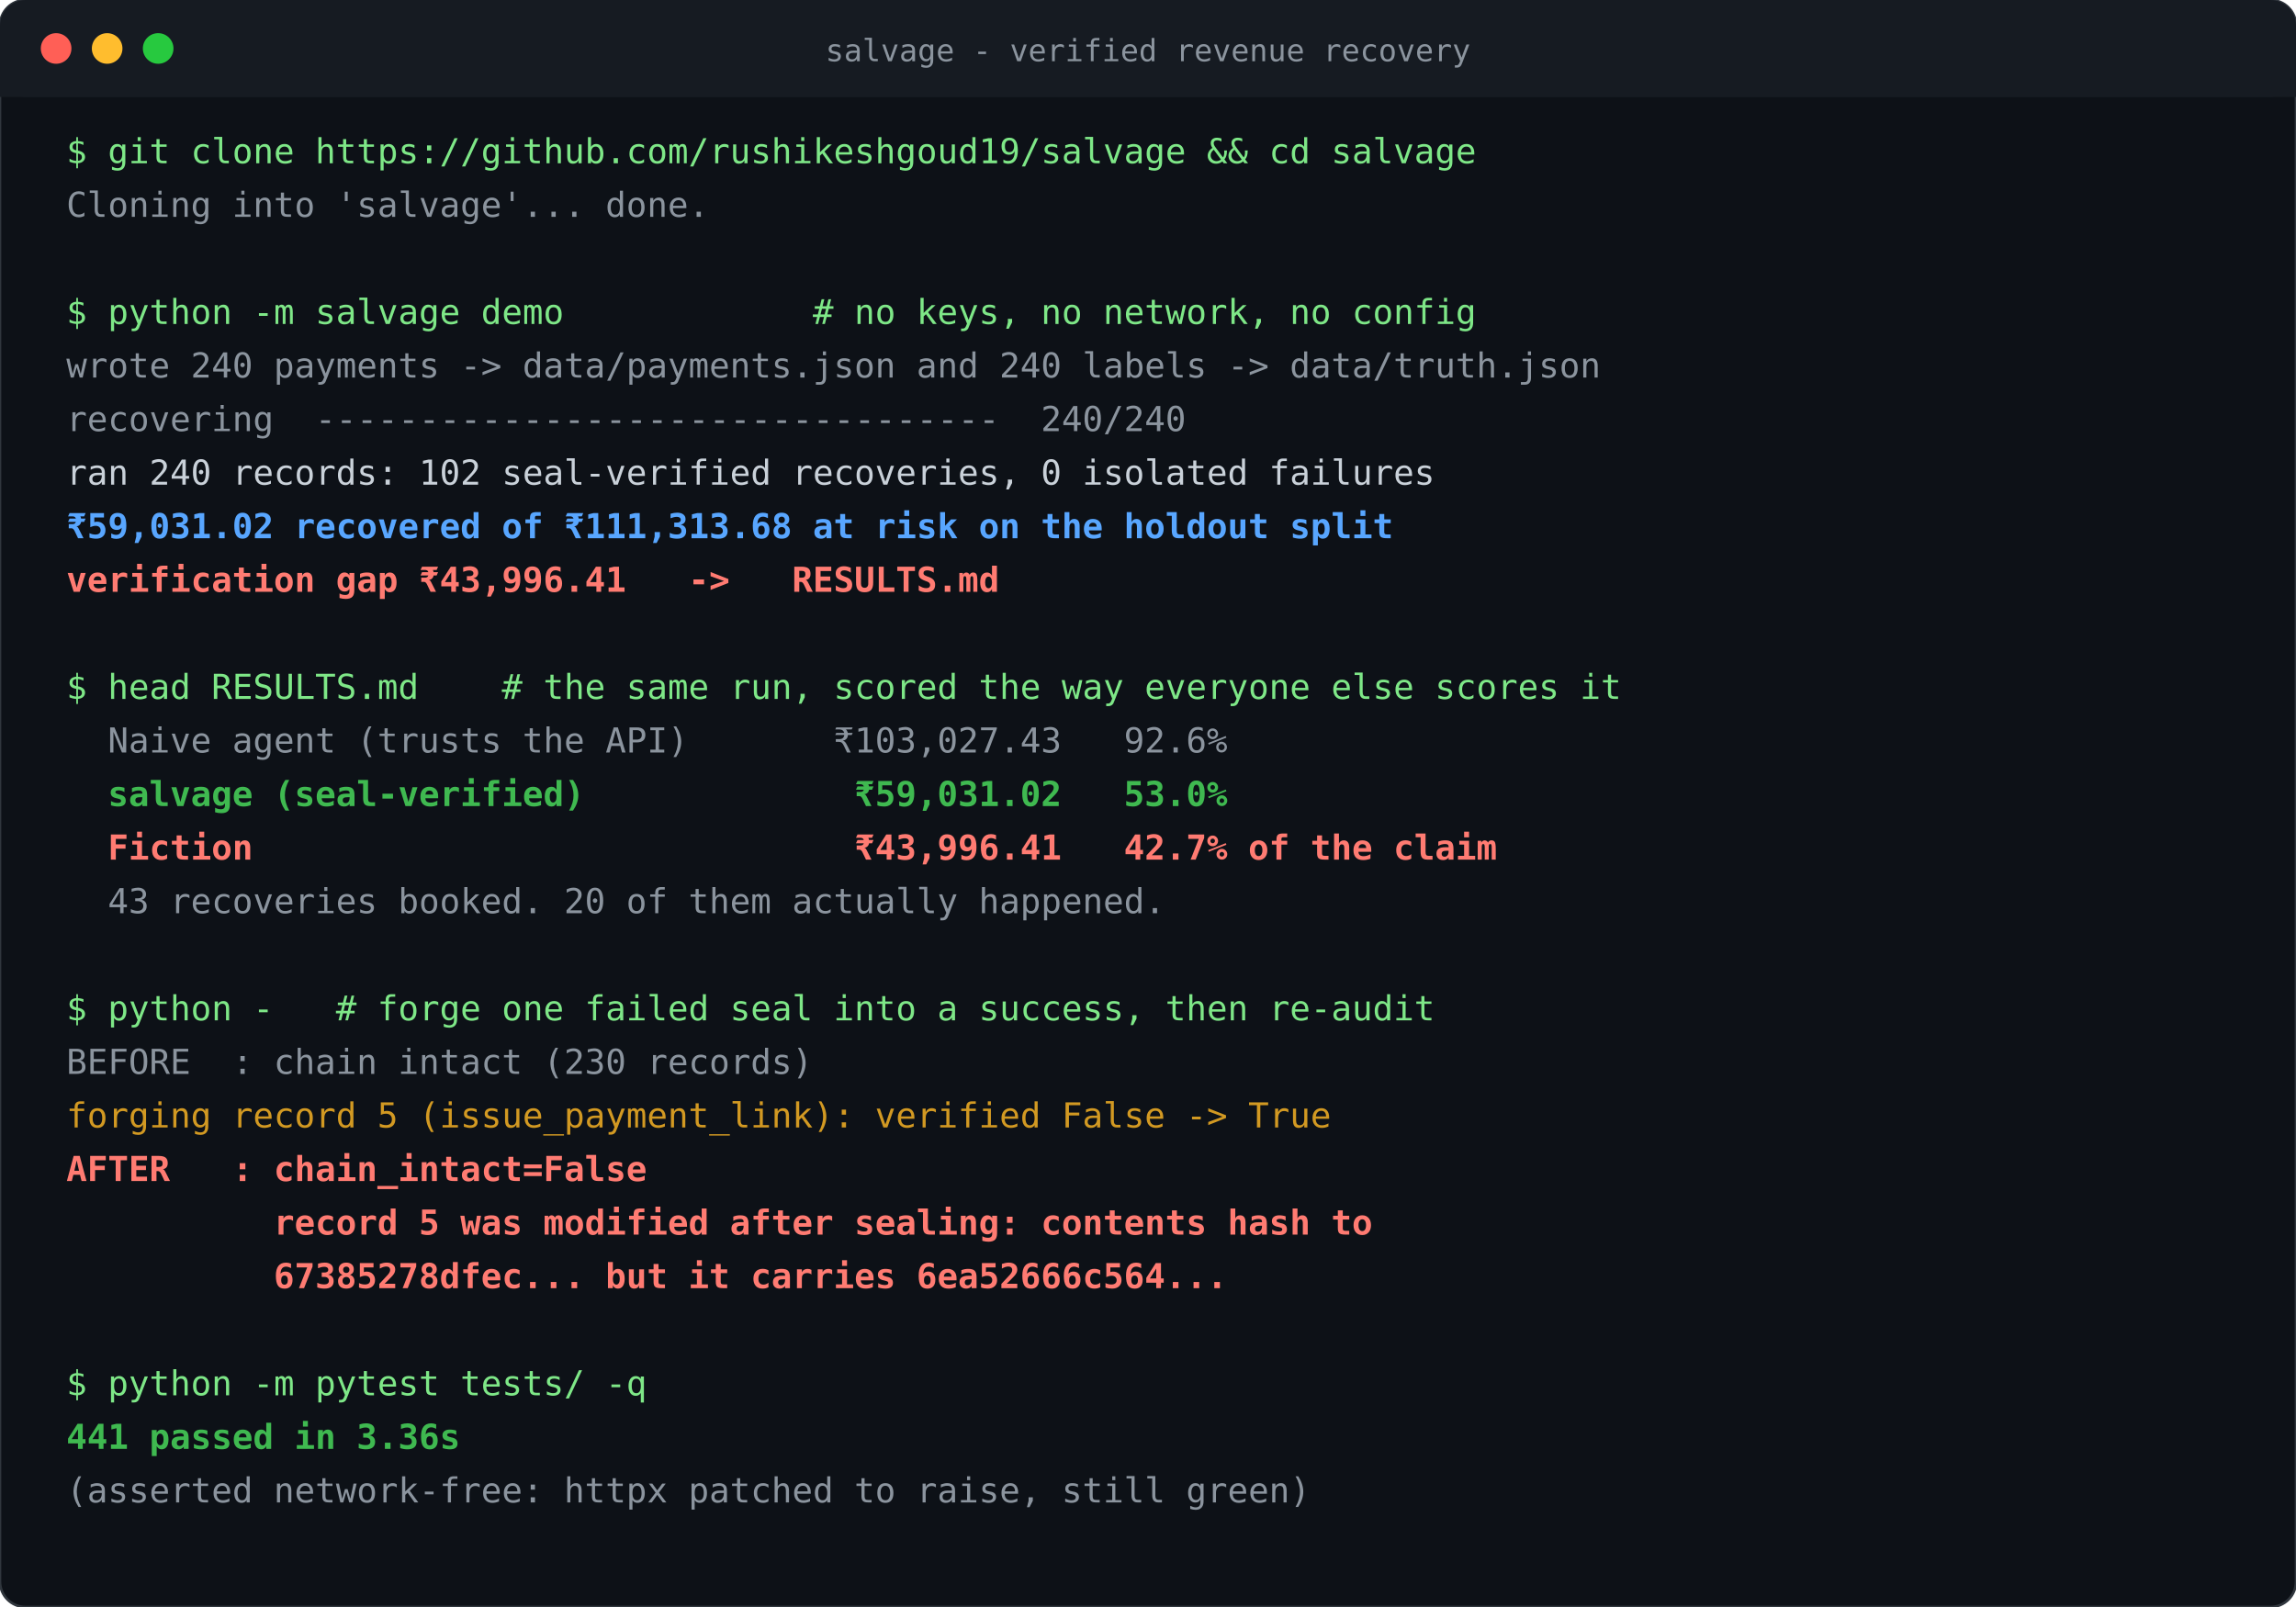
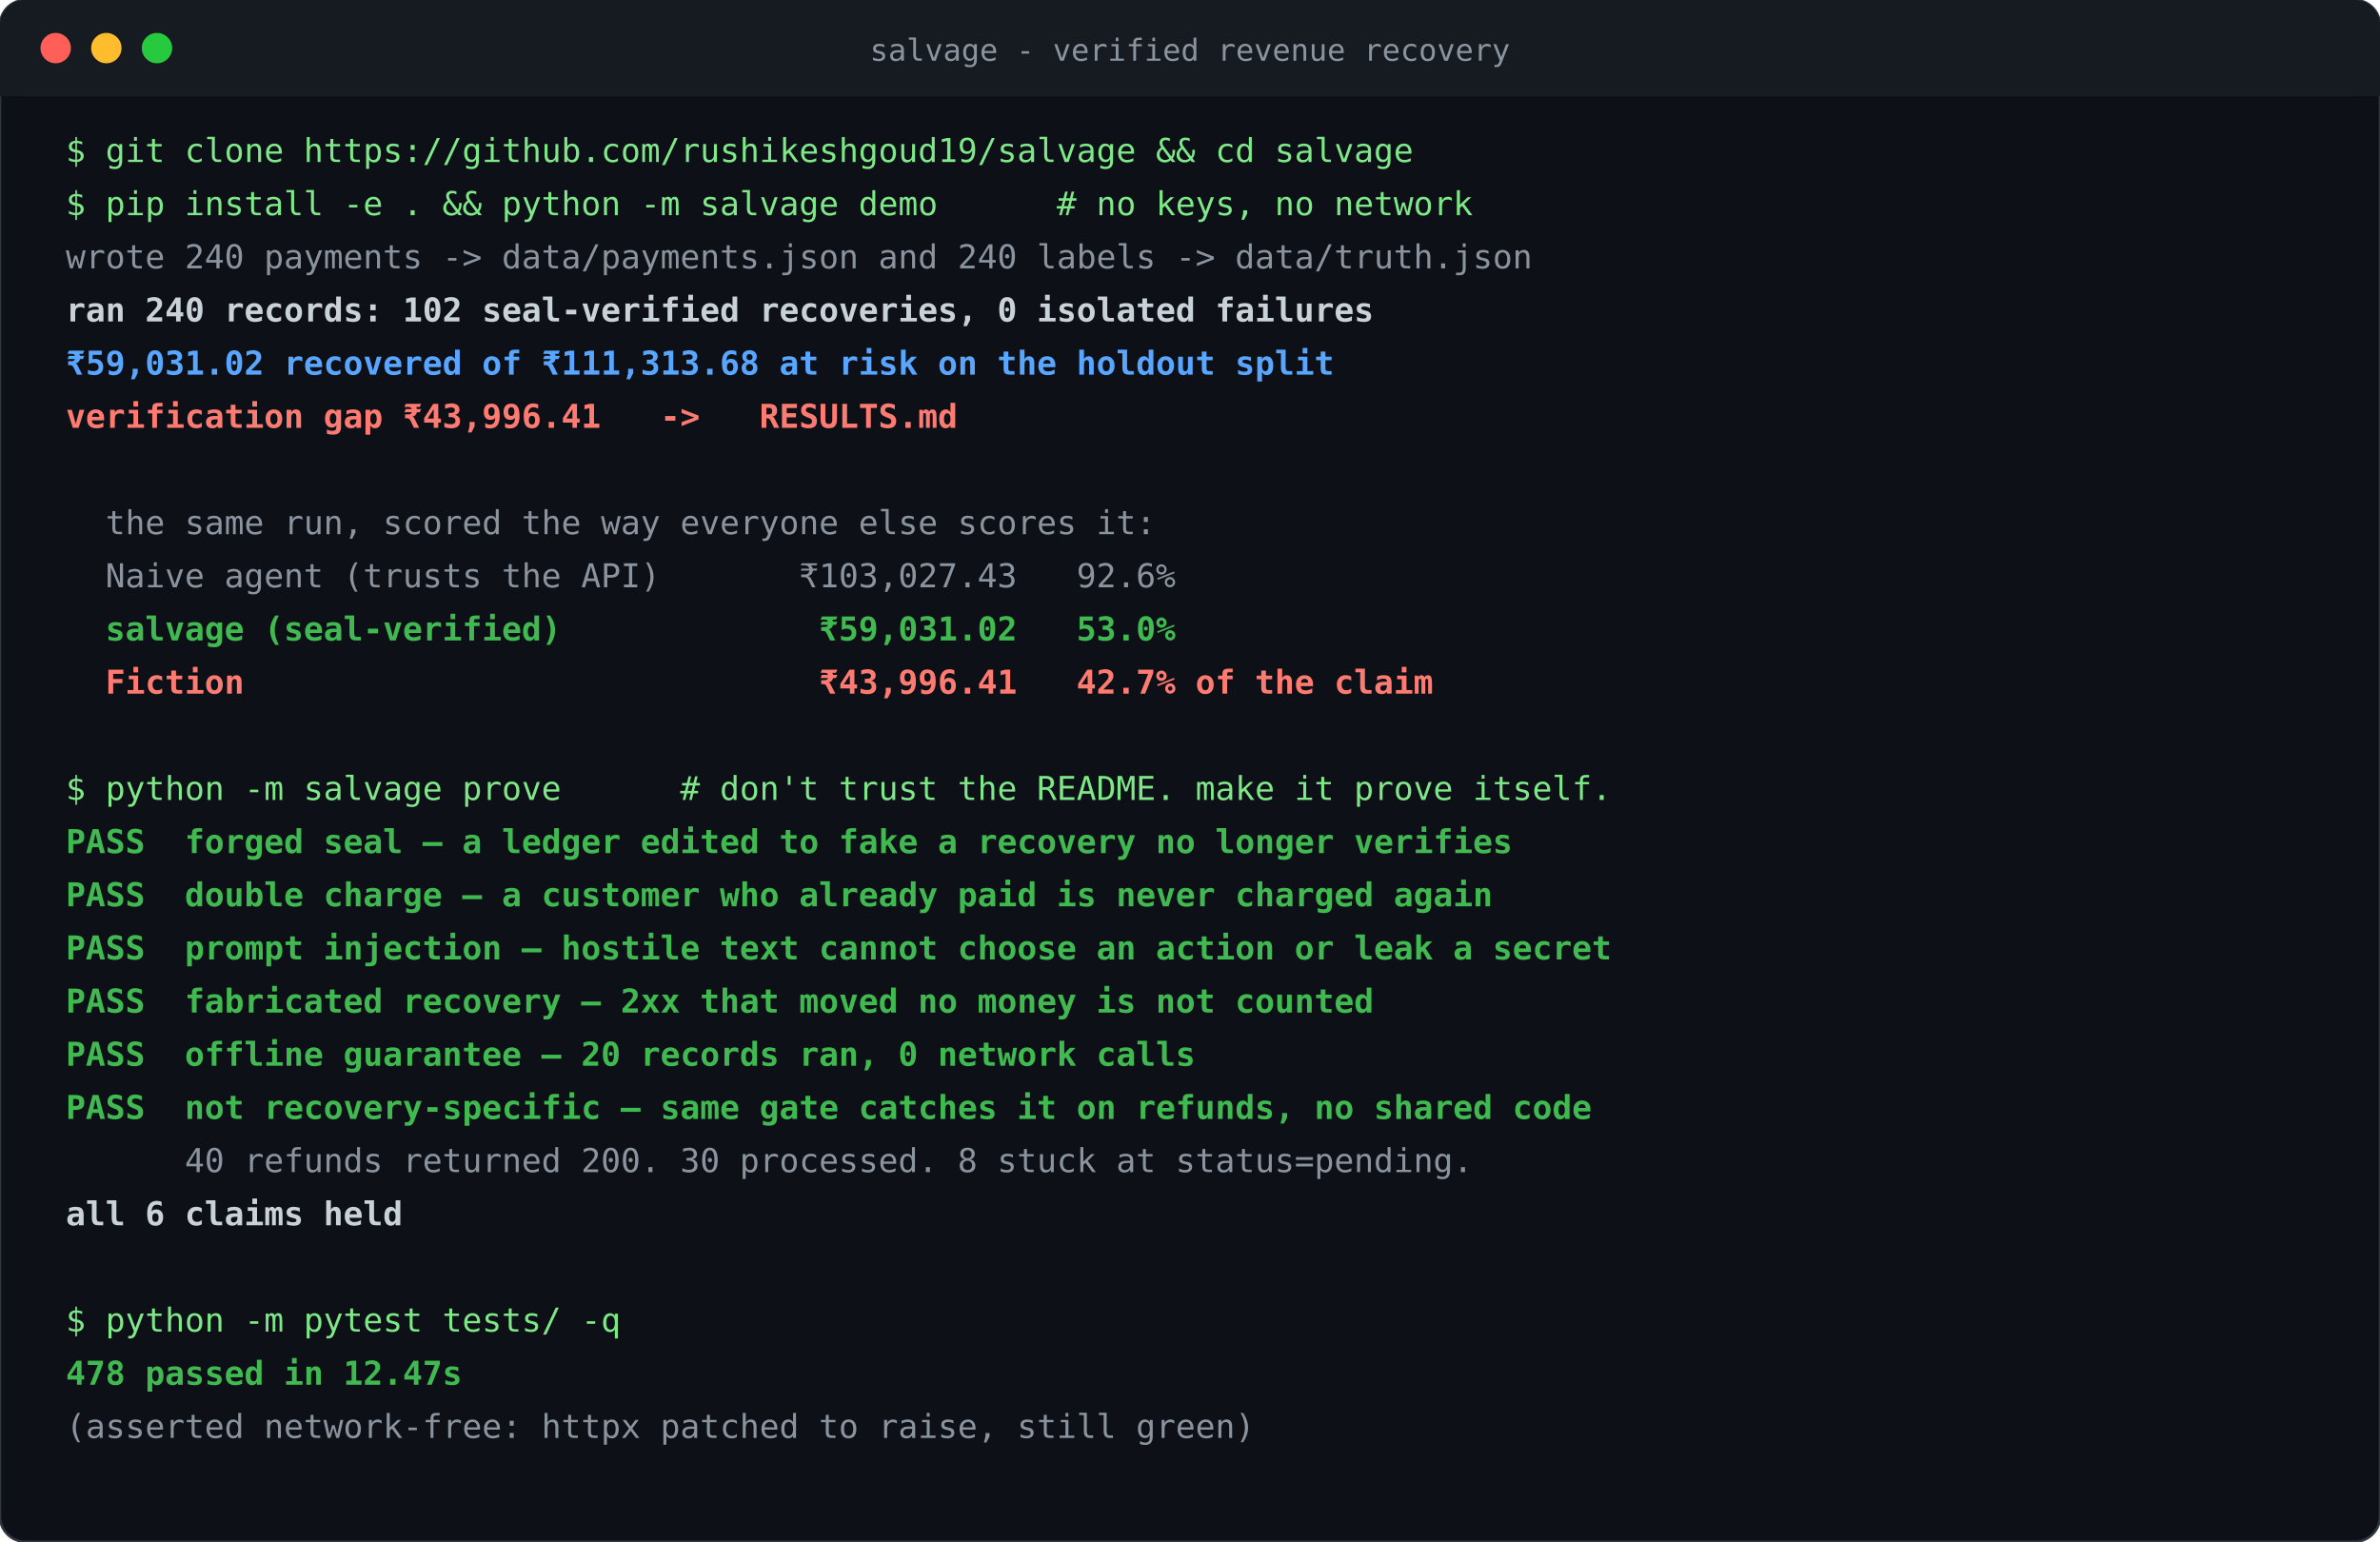
- <svg xmlns="http://www.w3.org/2000/svg" viewBox="0 0 900 630" width="900" height="630" font-family="ui-monospace,SFMono-Regular,Menlo,Consolas,'DejaVu Sans Mono',monospace" font-size="13.5">
+ <svg xmlns="http://www.w3.org/2000/svg" viewBox="0 0 940 609" width="940" height="609" font-family="ui-monospace,SFMono-Regular,Menlo,Consolas,'DejaVu Sans Mono',monospace" font-size="13.0">
  <style>
    /* Default state is FULLY VISIBLE. The animation runs from hidden, so any renderer that
       blocks CSS animation shows the complete terminal instead of a blank card. */
-     .ln { opacity: 1; animation: type 11.4s steps(1) infinite; }
-     @keyframes type { 0% {opacity:0} 3% {opacity:1} 92% {opacity:1} 100% {opacity:0} }
+     .ln { opacity: 1; animation: type 11.0s steps(1) infinite; }
+     @keyframes type { 0% {opacity:0} 3% {opacity:1} 93% {opacity:1} 100% {opacity:0} }
  </style>
-   <rect width="900" height="630" rx="10" fill="#0d1117" stroke="#30363d" />
-   <rect width="900" height="38" rx="10" fill="#161b22" />
-   <rect y="28" width="900" height="10" fill="#161b22" />
+   <rect width="940" height="609" rx="10" fill="#0d1117" stroke="#30363d" />
+   <rect width="940" height="38" rx="10" fill="#161b22" />
+   <rect y="28" width="940" height="10" fill="#161b22" />
  <circle cx="22" cy="19" r="6" fill="#ff5f56" />
  <circle cx="42" cy="19" r="6" fill="#ffbd2e" />
  <circle cx="62" cy="19" r="6" fill="#27c93f" />
-   <text x="450.0" y="24" fill="#8b949e" font-size="12" text-anchor="middle">salvage - verified revenue recovery</text>
+   <text x="470.0" y="24" fill="#8b949e" font-size="12" text-anchor="middle">salvage - verified revenue recovery</text>
  <text xml:space="preserve" class="ln" style="animation-delay:0.00s" x="26" y="64" fill="#7ee787">$ git clone https://github.com/rushikeshgoud19/salvage &amp;&amp; cd salvage</text>
-   <text xml:space="preserve" class="ln" style="animation-delay:0.34s" x="26" y="85" fill="#8b949e">Cloning into 'salvage'... done.</text>
-   <text xml:space="preserve" class="ln" style="animation-delay:1.02s" x="26" y="127" fill="#7ee787">$ python -m salvage demo            # no keys, no network, no config</text>
-   <text xml:space="preserve" class="ln" style="animation-delay:1.36s" x="26" y="148" fill="#8b949e">wrote 240 payments -&gt; data/payments.json and 240 labels -&gt; data/truth.json</text>
-   <text xml:space="preserve" class="ln" style="animation-delay:1.70s" x="26" y="169" fill="#8b949e">recovering  ---------------------------------  240/240</text>
-   <text xml:space="preserve" class="ln" style="animation-delay:2.04s" x="26" y="190" fill="#c9d1d9">ran 240 records: 102 seal-verified recoveries, 0 isolated failures</text>
-   <text xml:space="preserve" class="ln" style="animation-delay:2.38s" x="26" y="211" fill="#58a6ff" font-weight="600">₹59,031.02 recovered of ₹111,313.68 at risk on the holdout split</text>
-   <text xml:space="preserve" class="ln" style="animation-delay:2.72s" x="26" y="232" fill="#ff7b72" font-weight="600">verification gap ₹43,996.41   -&gt;   RESULTS.md</text>
-   <text xml:space="preserve" class="ln" style="animation-delay:3.40s" x="26" y="274" fill="#7ee787">$ head RESULTS.md    # the same run, scored the way everyone else scores it</text>
-   <text xml:space="preserve" class="ln" style="animation-delay:3.74s" x="26" y="295" fill="#8b949e">  Naive agent (trusts the API)       ₹103,027.43   92.6%</text>
-   <text xml:space="preserve" class="ln" style="animation-delay:4.08s" x="26" y="316" fill="#3fb950" font-weight="600">  salvage (seal-verified)             ₹59,031.02   53.0%</text>
-   <text xml:space="preserve" class="ln" style="animation-delay:4.42s" x="26" y="337" fill="#ff7b72" font-weight="600">  Fiction                             ₹43,996.41   42.7% of the claim</text>
-   <text xml:space="preserve" class="ln" style="animation-delay:4.76s" x="26" y="358" fill="#8b949e">  43 recoveries booked. 20 of them actually happened.</text>
-   <text xml:space="preserve" class="ln" style="animation-delay:5.44s" x="26" y="400" fill="#7ee787">$ python -   # forge one failed seal into a success, then re-audit</text>
-   <text xml:space="preserve" class="ln" style="animation-delay:5.78s" x="26" y="421" fill="#8b949e">BEFORE  : chain intact (230 records)</text>
-   <text xml:space="preserve" class="ln" style="animation-delay:6.12s" x="26" y="442" fill="#d29922">forging record 5 (issue_payment_link): verified False -&gt; True</text>
-   <text xml:space="preserve" class="ln" style="animation-delay:6.46s" x="26" y="463" fill="#ff7b72" font-weight="600">AFTER   : chain_intact=False</text>
-   <text xml:space="preserve" class="ln" style="animation-delay:6.80s" x="26" y="484" fill="#ff7b72" font-weight="600">          record 5 was modified after sealing: contents hash to</text>
-   <text xml:space="preserve" class="ln" style="animation-delay:7.14s" x="26" y="505" fill="#ff7b72" font-weight="600">          67385278dfec... but it carries 6ea52666c564...</text>
-   <text xml:space="preserve" class="ln" style="animation-delay:7.82s" x="26" y="547" fill="#7ee787">$ python -m pytest tests/ -q</text>
-   <text xml:space="preserve" class="ln" style="animation-delay:8.16s" x="26" y="568" fill="#3fb950" font-weight="600">441 passed in 3.36s</text>
-   <text xml:space="preserve" class="ln" style="animation-delay:8.50s" x="26" y="589" fill="#8b949e">(asserted network-free: httpx patched to raise, still green)</text>
+   <text xml:space="preserve" class="ln" style="animation-delay:0.32s" x="26" y="85" fill="#7ee787">$ pip install -e . &amp;&amp; python -m salvage demo      # no keys, no network</text>
+   <text xml:space="preserve" class="ln" style="animation-delay:0.64s" x="26" y="106" fill="#8b949e">wrote 240 payments -&gt; data/payments.json and 240 labels -&gt; data/truth.json</text>
+   <text xml:space="preserve" class="ln" style="animation-delay:0.96s" x="26" y="127" fill="#c9d1d9" font-weight="600">ran 240 records: 102 seal-verified recoveries, 0 isolated failures</text>
+   <text xml:space="preserve" class="ln" style="animation-delay:1.28s" x="26" y="148" fill="#58a6ff" font-weight="600">₹59,031.02 recovered of ₹111,313.68 at risk on the holdout split</text>
+   <text xml:space="preserve" class="ln" style="animation-delay:1.60s" x="26" y="169" fill="#ff7b72" font-weight="600">verification gap ₹43,996.41   -&gt;   RESULTS.md</text>
+   <text xml:space="preserve" class="ln" style="animation-delay:2.24s" x="26" y="211" fill="#8b949e">  the same run, scored the way everyone else scores it:</text>
+   <text xml:space="preserve" class="ln" style="animation-delay:2.56s" x="26" y="232" fill="#8b949e">  Naive agent (trusts the API)       ₹103,027.43   92.6%</text>
+   <text xml:space="preserve" class="ln" style="animation-delay:2.88s" x="26" y="253" fill="#3fb950" font-weight="600">  salvage (seal-verified)             ₹59,031.02   53.0%</text>
+   <text xml:space="preserve" class="ln" style="animation-delay:3.20s" x="26" y="274" fill="#ff7b72" font-weight="600">  Fiction                             ₹43,996.41   42.7% of the claim</text>
+   <text xml:space="preserve" class="ln" style="animation-delay:3.84s" x="26" y="316" fill="#7ee787">$ python -m salvage prove      # don't trust the README. make it prove itself.</text>
+   <text xml:space="preserve" class="ln" style="animation-delay:4.16s" x="26" y="337" fill="#3fb950" font-weight="600">PASS  forged seal — a ledger edited to fake a recovery no longer verifies</text>
+   <text xml:space="preserve" class="ln" style="animation-delay:4.48s" x="26" y="358" fill="#3fb950" font-weight="600">PASS  double charge — a customer who already paid is never charged again</text>
+   <text xml:space="preserve" class="ln" style="animation-delay:4.80s" x="26" y="379" fill="#3fb950" font-weight="600">PASS  prompt injection — hostile text cannot choose an action or leak a secret</text>
+   <text xml:space="preserve" class="ln" style="animation-delay:5.12s" x="26" y="400" fill="#3fb950" font-weight="600">PASS  fabricated recovery — 2xx that moved no money is not counted</text>
+   <text xml:space="preserve" class="ln" style="animation-delay:5.44s" x="26" y="421" fill="#3fb950" font-weight="600">PASS  offline guarantee — 20 records ran, 0 network calls</text>
+   <text xml:space="preserve" class="ln" style="animation-delay:5.76s" x="26" y="442" fill="#3fb950" font-weight="600">PASS  not recovery-specific — same gate catches it on refunds, no shared code</text>
+   <text xml:space="preserve" class="ln" style="animation-delay:6.08s" x="26" y="463" fill="#8b949e">      40 refunds returned 200. 30 processed. 8 stuck at status=pending.</text>
+   <text xml:space="preserve" class="ln" style="animation-delay:6.40s" x="26" y="484" fill="#c9d1d9" font-weight="600">all 6 claims held</text>
+   <text xml:space="preserve" class="ln" style="animation-delay:7.04s" x="26" y="526" fill="#7ee787">$ python -m pytest tests/ -q</text>
+   <text xml:space="preserve" class="ln" style="animation-delay:7.36s" x="26" y="547" fill="#3fb950" font-weight="600">478 passed in 12.47s</text>
+   <text xml:space="preserve" class="ln" style="animation-delay:7.68s" x="26" y="568" fill="#8b949e">(asserted network-free: httpx patched to raise, still green)</text>
</svg>
